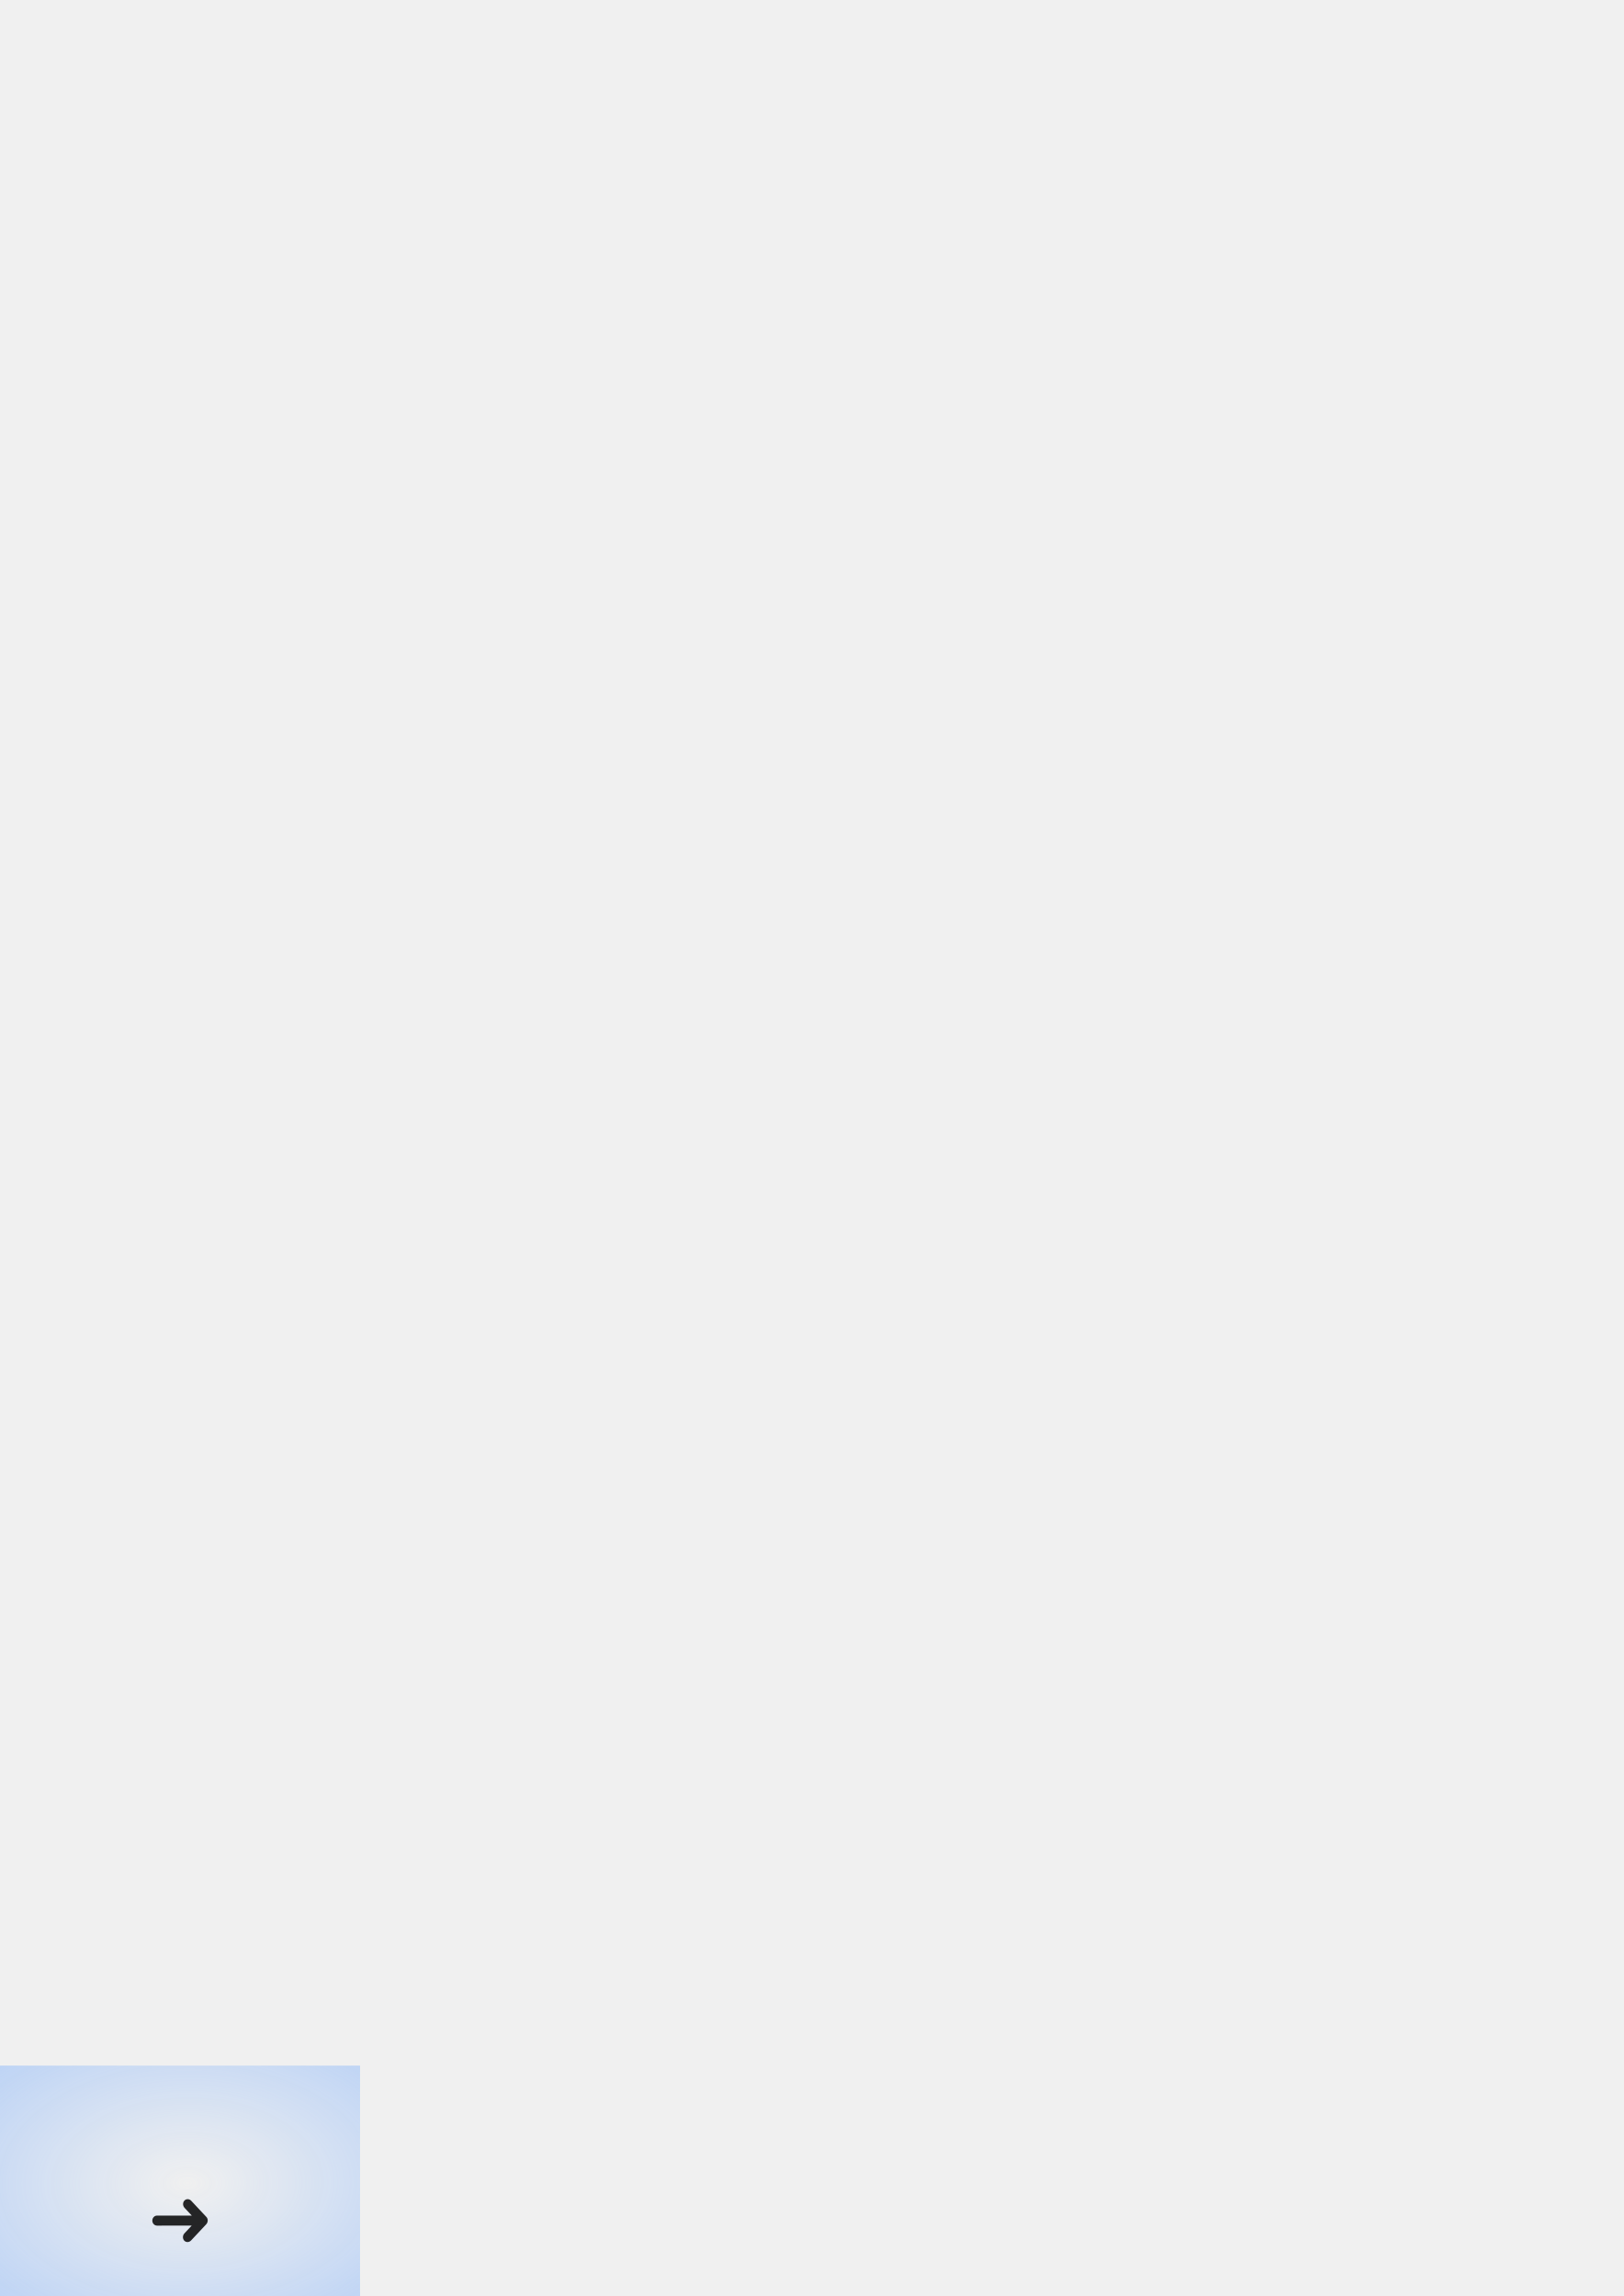
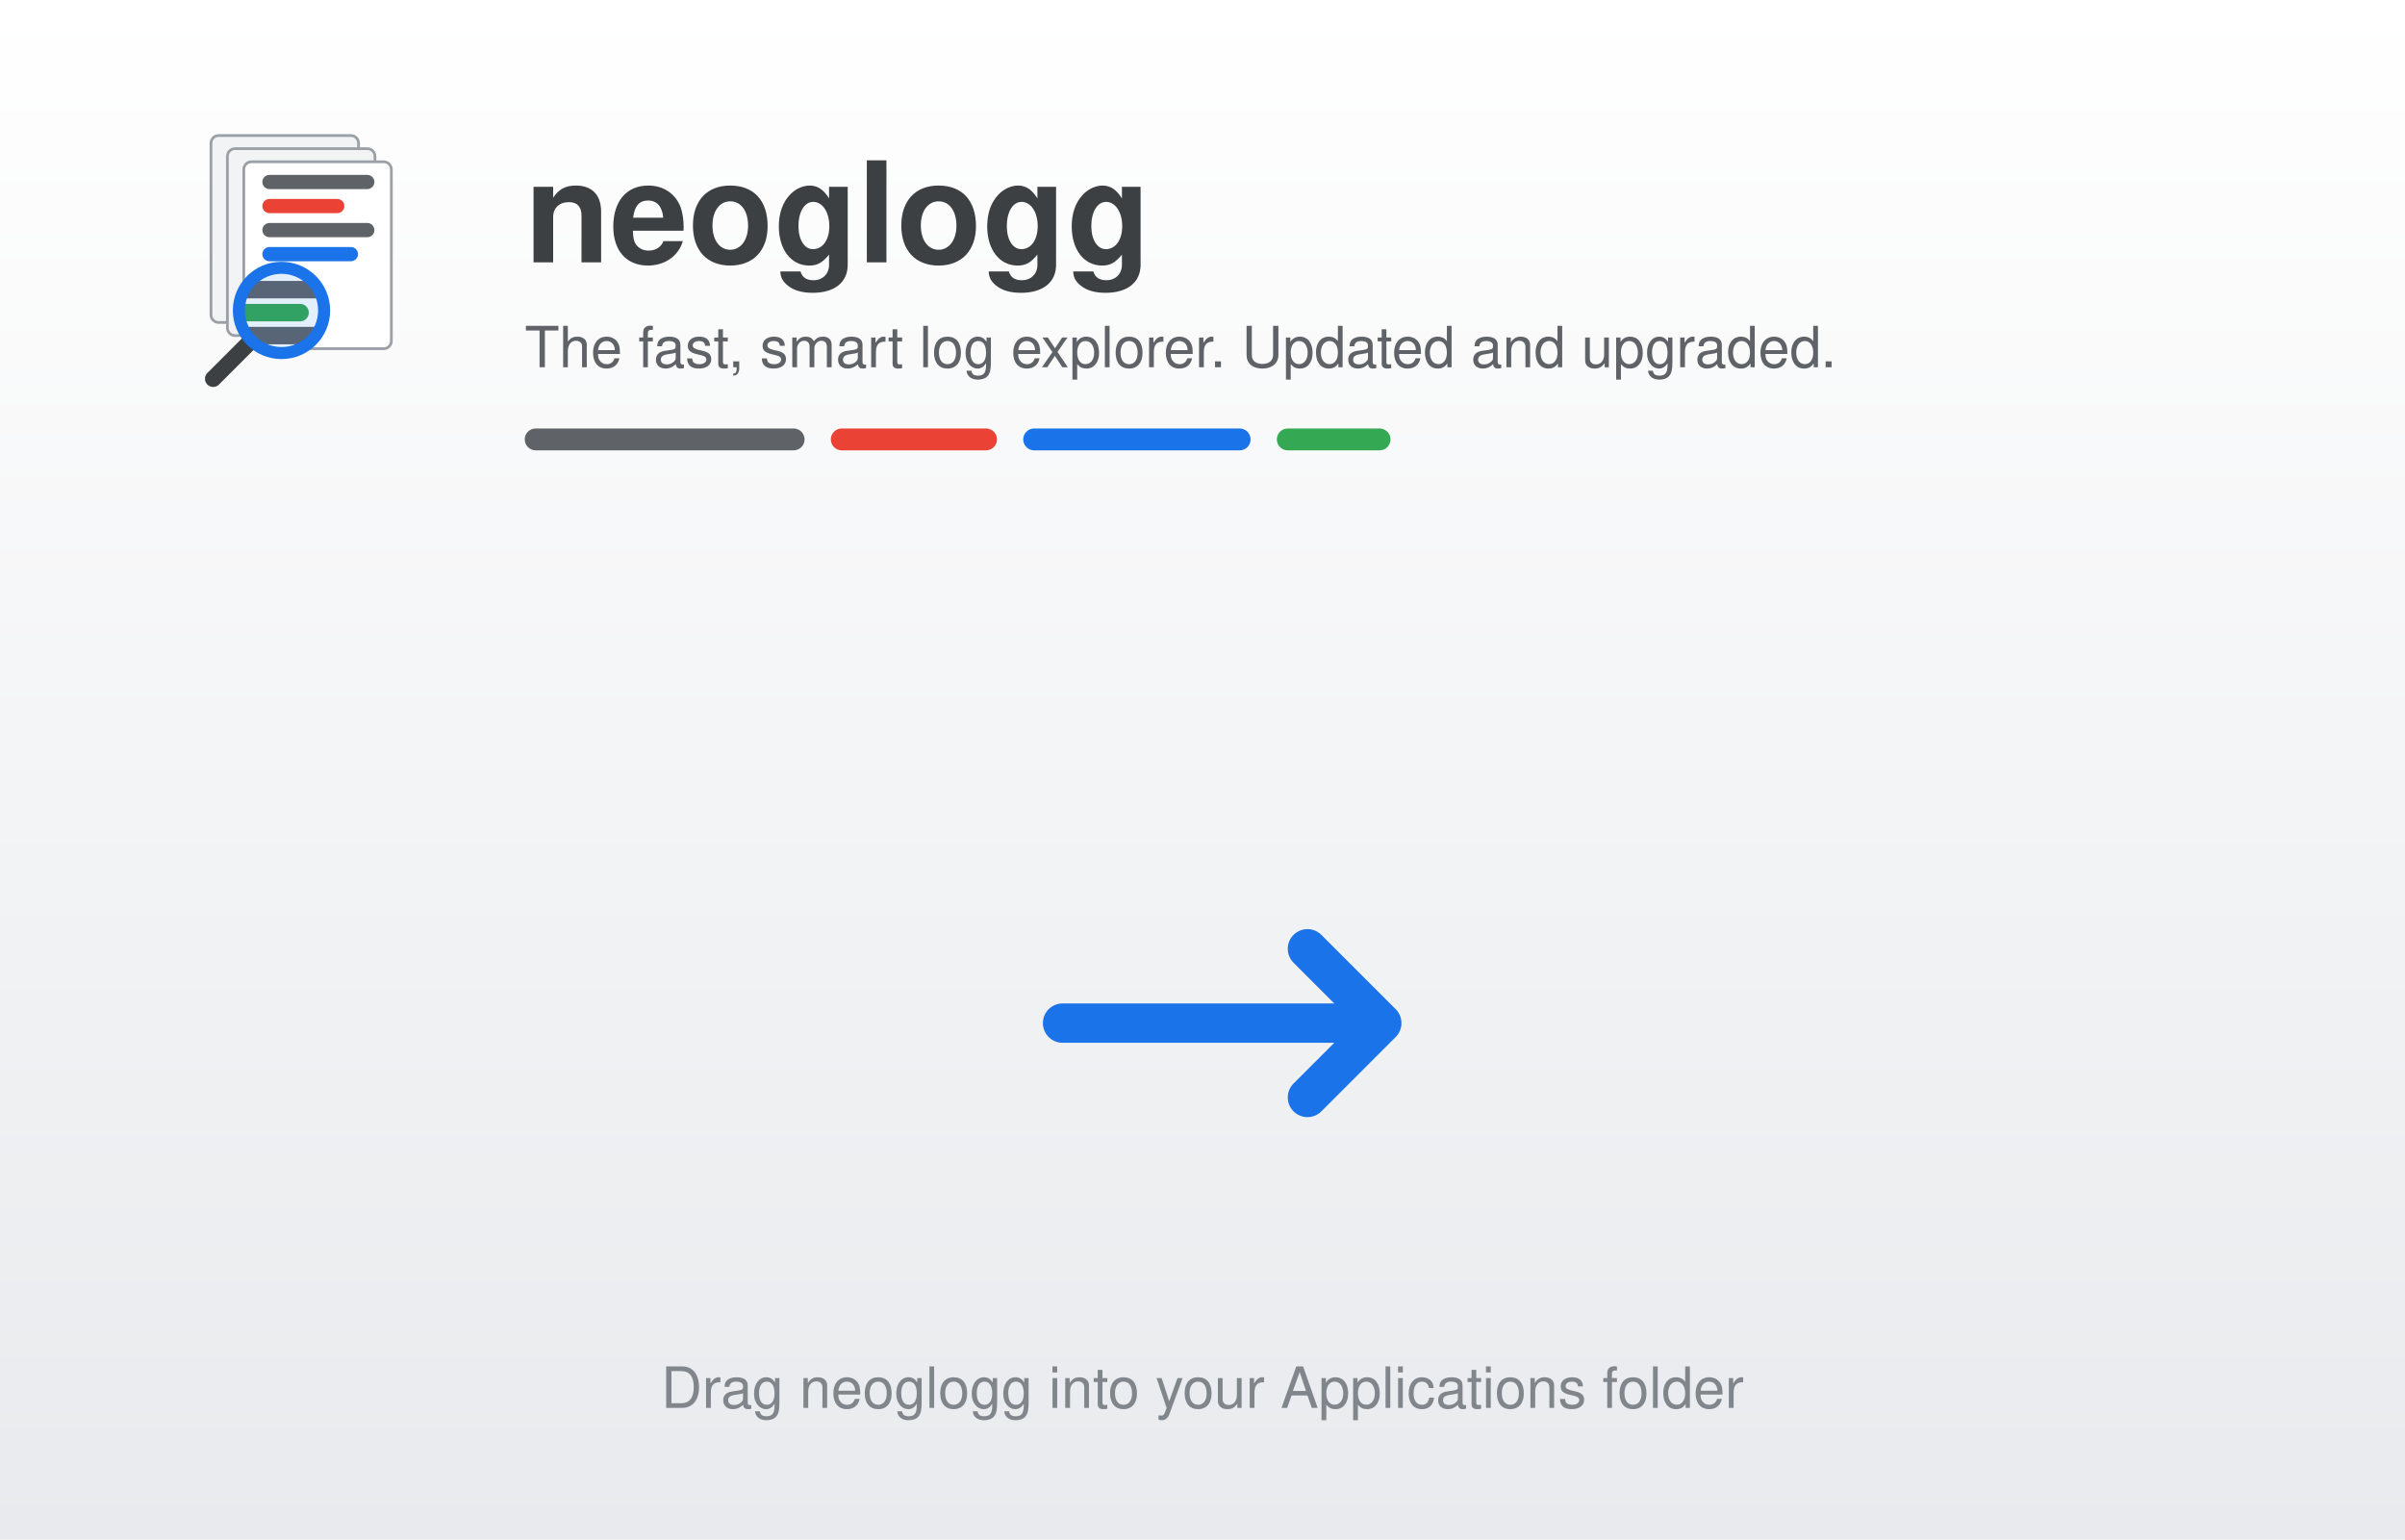
- <svg xmlns="http://www.w3.org/2000/svg" xmlns:ns1="http://www.openswatchbook.org/uri/2009/osb" xmlns:xlink="http://www.w3.org/1999/xlink" width="210mm" height="297mm" viewBox="0 0 744.094 1052.362" id="svg2" version="1.1">
-   <defs id="defs4">
-     <linearGradient id="linearGradient5672">
-       <stop id="stop5676" offset="0" style="stop-color:#5599ff;stop-opacity:0;" />
-       <stop id="stop5674" offset="1" style="stop-color:#5599ff;stop-opacity:1;" />
+ <svg xmlns="http://www.w3.org/2000/svg" width="550" height="352" viewBox="0 0 550 352">
+   <defs>
+     <linearGradient id="paper" x1="0" y1="0" x2="0" y2="352" gradientUnits="userSpaceOnUse">
+       <stop offset="0" stop-color="#FFFFFF" />
+       <stop offset="1" stop-color="#E8EAED" />
    </linearGradient>
-     <linearGradient id="linearGradient4180" ns1:paint="solid">
-       <stop style="stop-color:#000000;stop-opacity:1;" offset="0" id="stop4182" />
-     </linearGradient>
-     <radialGradient xlink:href="#linearGradient5672" id="radialGradient5678" cx="323.342" cy="381.871" fx="323.342" fy="381.871" r="251.429" gradientTransform="matrix(-0.00340705,-0.3730786,0.5909888,-0.00545891,-138.6616,1123.298)" gradientUnits="userSpaceOnUse" />
+     <clipPath id="dmgLens">
+       <circle cx="195" cy="360" r="78" />
+     </clipPath>
  </defs>
-   <g id="layer1" style="opacity:0.395">
-     <rect style="opacity:1;fill:url(#radialGradient5678);fill-opacity:1" id="rect4136" width="165" height="105.6" x="0" y="946.762" />
+   <rect width="550" height="352" fill="url(#paper)" />
+   <g transform="translate(40,26) scale(0.125)">
+     <g stroke="#9AA0A6" stroke-width="5">
+       <rect x="66" y="40" width="270" height="342" rx="14" fill="#F1F3F4" />
+       <rect x="96" y="64" width="270" height="342" rx="14" fill="#F1F3F4" />
+       <rect x="126" y="88" width="270" height="342" rx="14" fill="#FFFFFF" />
+     </g>
+     <rect x="160" y="112" width="205" height="26" rx="13" fill="#5F6368" />
+     <rect x="160" y="156" width="150" height="26" rx="13" fill="#EA4335" />
+     <rect x="160" y="200" width="205" height="26" rx="13" fill="#5F6368" />
+     <rect x="160" y="244" width="175" height="26" rx="13" fill="#1A73E8" />
+     <line x1="140" y1="415" x2="70" y2="485" stroke="#3C4043" stroke-width="30" stroke-linecap="round" />
+     <circle cx="195" cy="360" r="78" fill="#FFFFFF" />
+     <g clip-path="url(#dmgLens)">
+       <rect x="110" y="306" width="170" height="32" rx="16" fill="#5F6368" />
+       <rect x="110" y="348" width="135" height="32" rx="16" fill="#34A853" />
+       <rect x="110" y="390" width="170" height="32" rx="16" fill="#5F6368" />
+     </g>
+     <circle cx="195" cy="360" r="78" fill="#1A73E8" opacity="0.12" />
+     <circle cx="195" cy="360" r="78" fill="none" stroke="#1A73E8" stroke-width="22" />
  </g>
-   <g id="layer2">
-     <flowRoot xml:space="preserve" id="flowRoot5683" style="font-style:normal;font-variant:normal;font-weight:normal;font-stretch:normal;font-size:40px;line-height:125%;font-family:'Gill Sans';-inkscape-font-specification:'Gill Sans, Normal';text-align:start;letter-spacing:0px;word-spacing:0px;writing-mode:lr-tb;text-anchor:start;fill:#000000;fill-opacity:1;stroke:none;stroke-width:1px;stroke-linecap:butt;stroke-linejoin:miter;stroke-opacity:1" transform="matrix(0.328125,0,0,0.33,-24.91971,868.2622)">
-       <flowRegion id="flowRegion5685">
-         <rect id="rect5687" width="164.145" height="48.379" x="109.718" y="257.556" style="font-style:normal;font-variant:normal;font-weight:normal;font-stretch:normal;font-size:40px;line-height:125%;font-family:'Gill Sans';-inkscape-font-specification:'Gill Sans, Normal';text-align:start;writing-mode:lr-tb;text-anchor:start" />
-       </flowRegion>
-       <flowPara id="flowPara5689">neoglogg</flowPara>
-     </flowRoot>
+   <g font-family="Helvetica Neue, Helvetica, Arial, DejaVu Sans, sans-serif">
+     <text x="120" y="60" font-size="32" font-weight="600" fill="#3C4043">neoglogg</text>
+     <text x="120" y="84" font-size="13" fill="#5F6368">The fast, smart log explorer. Updated and upgraded.</text>
+     <text x="275" y="322" font-size="13" fill="#80868B" text-anchor="middle">Drag neoglogg into your Applications folder</text>
  </g>
-   <g id="layer3">
-     <g id="g9780" transform="matrix(0.6976054,0,0,0.7448347,71.63739,1006.21)" style="opacity:0.84;fill:#000000;fill-opacity:1">
-       <g id="g9738" style="fill:#000000;fill-opacity:1">
-         <g id="c100_arrow" style="fill:#000000;fill-opacity:1">
-           <path id="path9741" d="m -2.622,15.571 c 10e-4,1.702 1.383,3.081 3.085,3.083 L 23.235,18.652 18.497,23.391 c -1.283,1.284 -1.349,3.301 -0.145,4.507 1.205,1.201 3.222,1.138 4.507,-0.146 l 9.896,-9.898 c 1.287,-1.283 1.352,-3.301 0.146,-4.506 -0.033,-0.029 -0.068,-0.051 -0.1,-0.08 -0.041,-0.043 -0.07,-0.094 -0.113,-0.139 l -9.764,-9.762 c -1.268,-1.266 -3.27,-1.316 -4.474,-0.111 -1.205,1.205 -1.153,3.208 0.111,4.476 l 4.755,4.754 -22.853,0 C -1.241,12.485 -2.622,13.865 -2.622,15.571 Z" style="fill:#000000;fill-opacity:1" />
-         </g>
-         <g id="Capa_1_46_" style="fill:#000000;fill-opacity:1" />
-       </g>
-       <g id="g9744" style="fill:#000000;fill-opacity:1" />
-       <g id="g9746" style="fill:#000000;fill-opacity:1" />
-       <g id="g9748" style="fill:#000000;fill-opacity:1" />
-       <g id="g9750" style="fill:#000000;fill-opacity:1" />
-       <g id="g9752" style="fill:#000000;fill-opacity:1" />
-       <g id="g9754" style="fill:#000000;fill-opacity:1" />
-       <g id="g9756" style="fill:#000000;fill-opacity:1" />
-       <g id="g9758" style="fill:#000000;fill-opacity:1" />
-       <g id="g9760" style="fill:#000000;fill-opacity:1" />
-       <g id="g9762" style="fill:#000000;fill-opacity:1" />
-       <g id="g9764" style="fill:#000000;fill-opacity:1" />
-       <g id="g9766" style="fill:#000000;fill-opacity:1" />
-       <g id="g9768" style="fill:#000000;fill-opacity:1" />
-       <g id="g9770" style="fill:#000000;fill-opacity:1" />
-       <g id="g9772" style="fill:#000000;fill-opacity:1" />
-     </g>
+   <g>
+     <rect x="120" y="98" width="64" height="5" rx="2.5" fill="#5F6368" />
+     <rect x="190" y="98" width="38" height="5" rx="2.5" fill="#EA4335" />
+     <rect x="234" y="98" width="52" height="5" rx="2.5" fill="#1A73E8" />
+     <rect x="292" y="98" width="26" height="5" rx="2.5" fill="#34A853" />
+   </g>
+   <g fill="none" stroke="#1A73E8" stroke-width="9" stroke-linecap="round" stroke-linejoin="round">
+     <path d="M243 234h72" />
+     <path d="M299 217l17 17-17 17" />
  </g>
</svg>
